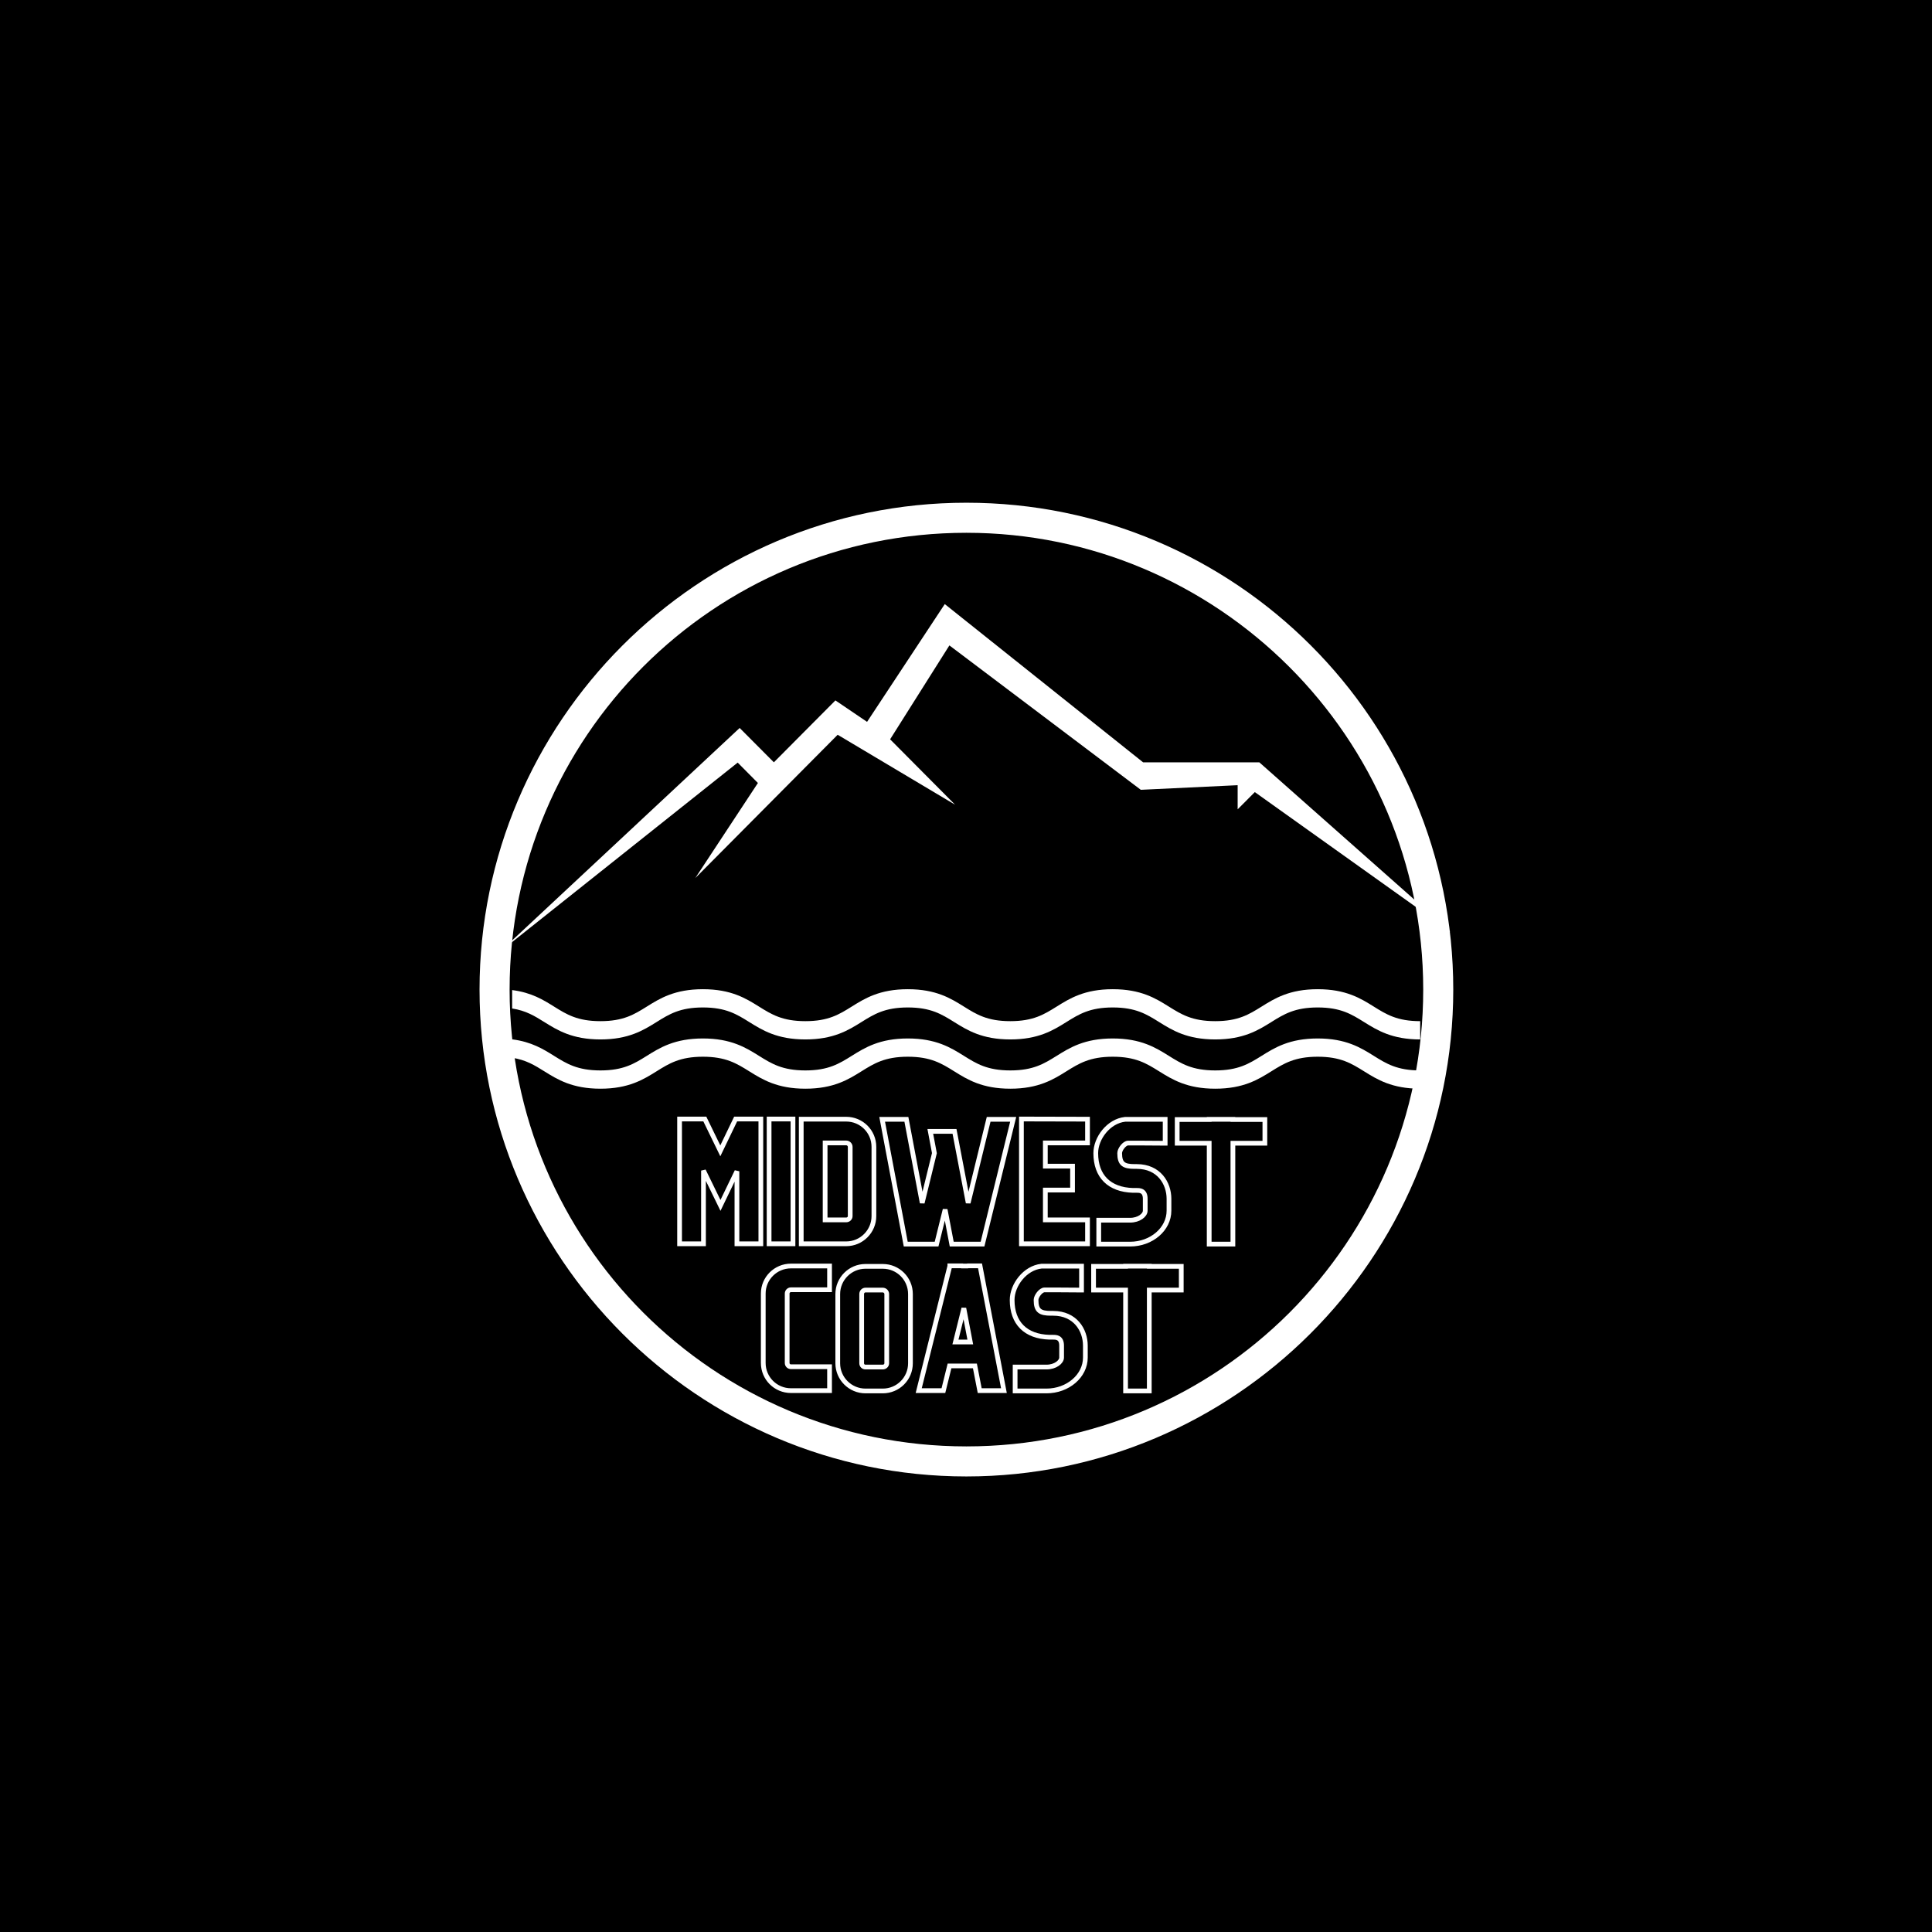
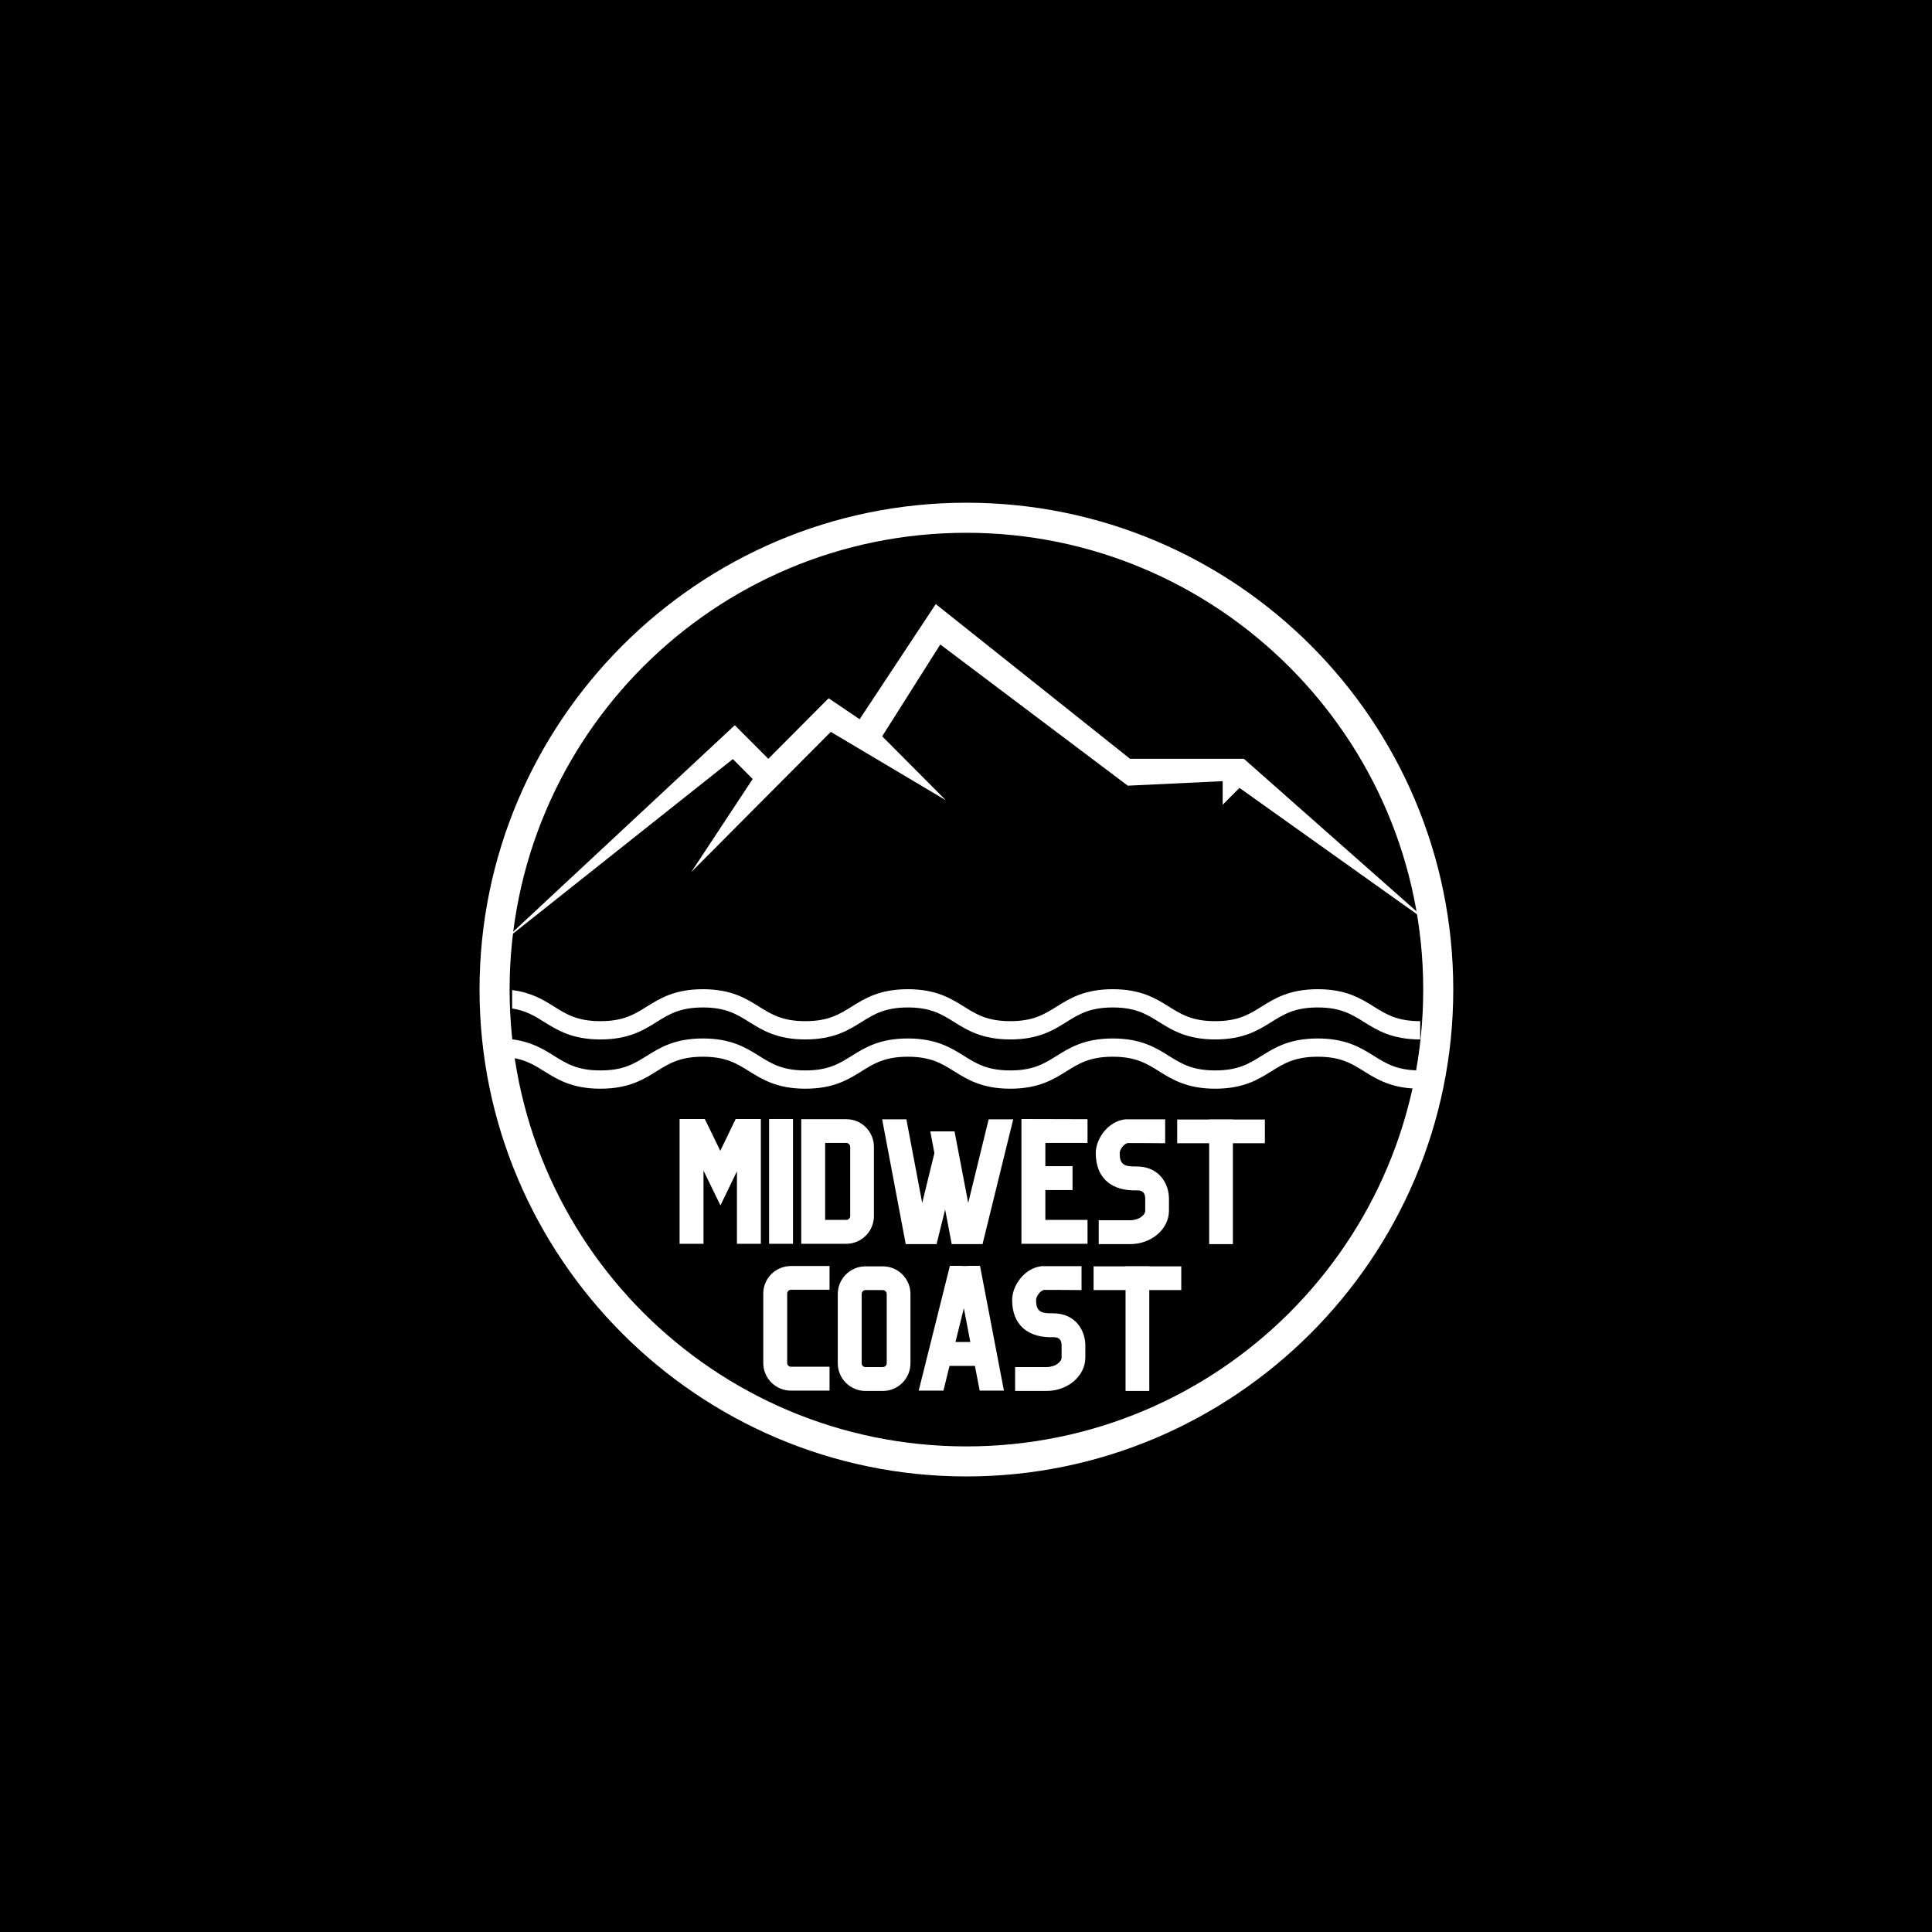
<svg xmlns="http://www.w3.org/2000/svg" width="500" zoomAndPan="magnify" viewBox="0 0 375 375" height="500" preserveAspectRatio="xMidYMid meet" version="1.0">
  <defs>
-     <clipPath id="38bb66a3a2">
+     <g />
+     <clipPath id="cecb6de922">
      <path d="M 93.078 97.578 L 282.078 97.578 L 282.078 286.578 L 93.078 286.578 Z M 93.078 97.578 " clip-rule="nonzero" />
    </clipPath>
-     <clipPath id="1d0e93807f">
-       <path d="M 97.109 117.227 L 281.609 117.227 L 281.609 184.727 L 97.109 184.727 Z M 97.109 117.227 " clip-rule="nonzero" />
-     </clipPath>
-     <clipPath id="93ebac3894">
+     <clipPath id="4ad4e9cf6b">
      <path d="M 99 201.562 L 276 201.562 L 276 211.312 L 99 211.312 Z M 99 201.562 " clip-rule="nonzero" />
    </clipPath>
-     <clipPath id="78c8357e51">
+     <clipPath id="8209aac11d">
      <path d="M 99 192 L 276 192 L 276 201.75 L 99 201.75 Z M 99 192 " clip-rule="nonzero" />
+     </clipPath>
+     <clipPath id="37d5dee5dd">
+       <path d="M 97.109 117.227 L 277.859 117.227 L 277.859 183.227 L 97.109 183.227 Z M 97.109 117.227 " clip-rule="nonzero" />
    </clipPath>
  </defs>
  <rect x="-37.5" width="450" fill="#ffffff" y="-37.5" height="450" fill-opacity="1" />
  <rect x="-37.5" width="450" fill="#000000" y="-37.5" height="450" fill-opacity="1" />
-   <g clip-path="url(#38bb66a3a2)">
+   <g clip-path="url(#cecb6de922)">
    <path fill="#ffffff" d="M 187.578 286.578 C 135.371 286.578 93.078 243.996 93.078 192.078 C 93.078 140.164 135.371 97.578 187.578 97.578 C 239.789 97.578 282.078 139.871 282.078 192.078 C 282.078 244.289 239.496 286.578 187.578 286.578 Z M 187.578 103.414 C 138.578 103.414 98.914 143.078 98.914 192.078 C 98.914 241.078 138.578 280.746 187.578 280.746 C 236.578 280.746 276.246 241.078 276.246 192.078 C 276.246 143.078 236.289 103.414 187.578 103.414 Z M 187.578 103.414 " fill-opacity="1" fill-rule="nonzero" />
  </g>
-   <g clip-path="url(#1d0e93807f)">
-     <path fill="#ffffff" d="M 97.109 184.676 L 143.566 141.297 L 150.207 147.965 L 162.152 135.949 L 168.297 140.113 L 183.379 117.254 L 221.879 147.969 L 244.434 147.969 L 281.609 180.883 L 243.559 153.746 L 240.227 157.09 L 240.227 152.406 L 221.43 153.301 L 184.277 125.273 L 172.77 143.5 L 185.383 156.195 L 162.59 142.617 L 134.949 170.441 L 147.109 151.977 L 143.184 148.02 Z M 97.109 184.676 " fill-opacity="1" fill-rule="nonzero" />
-   </g>
-   <g clip-path="url(#93ebac3894)">
+   <g clip-path="url(#4ad4e9cf6b)">
    <path fill="#ffffff" d="M 266.648 204.938 C 264.113 203.355 261.246 201.566 255.766 201.566 C 250.281 201.566 247.414 203.355 244.879 204.938 C 242.441 206.457 240.336 207.77 235.875 207.77 C 231.41 207.77 229.305 206.457 226.867 204.938 C 224.336 203.355 221.465 201.566 215.984 201.566 C 210.504 201.566 207.637 203.355 205.102 204.938 C 202.664 206.457 200.562 207.77 196.098 207.77 C 191.633 207.77 189.527 206.457 187.094 204.938 C 184.559 203.355 181.688 201.566 176.207 201.566 C 170.73 201.566 167.859 203.355 165.324 204.938 C 162.891 206.457 160.785 207.77 156.32 207.77 C 151.859 207.77 149.754 206.457 147.316 204.938 C 144.785 203.355 141.914 201.566 136.434 201.566 C 130.953 201.566 128.082 203.355 125.551 204.938 C 123.113 206.457 121.008 207.77 116.547 207.77 C 112.082 207.77 109.977 206.457 107.539 204.938 C 105.469 203.645 103.172 202.211 99.406 201.734 L 99.406 205.309 C 102.109 205.73 103.789 206.777 105.66 207.945 C 108.195 209.523 111.066 211.316 116.547 211.316 C 122.027 211.316 124.895 209.523 127.43 207.945 C 129.863 206.426 131.969 205.109 136.434 205.109 C 140.898 205.109 143 206.426 145.438 207.945 C 147.973 209.523 150.84 211.316 156.32 211.316 C 161.801 211.316 164.672 209.523 167.203 207.945 C 169.641 206.426 171.746 205.109 176.207 205.109 C 180.672 205.109 182.777 206.426 185.215 207.945 C 187.746 209.523 190.617 211.316 196.098 211.316 C 201.578 211.316 204.449 209.523 206.98 207.945 C 209.418 206.426 211.52 205.109 215.984 205.109 C 220.449 205.109 222.555 206.426 224.992 207.945 C 227.523 209.523 230.395 211.316 235.875 211.316 C 241.355 211.316 244.227 209.523 246.758 207.945 C 249.195 206.426 251.301 205.109 255.766 205.109 C 260.227 205.109 262.332 206.426 264.77 207.945 C 267.305 209.523 270.176 211.316 275.656 211.316 L 275.656 207.77 C 271.191 207.77 269.086 206.457 266.648 204.938 " fill-opacity="1" fill-rule="nonzero" />
  </g>
-   <g clip-path="url(#78c8357e51)">
+   <g clip-path="url(#8209aac11d)">
    <path fill="#ffffff" d="M 266.648 195.375 C 264.113 193.793 261.246 192.004 255.766 192.004 C 250.281 192.004 247.414 193.793 244.879 195.375 C 242.441 196.895 240.336 198.207 235.875 198.207 C 231.41 198.207 229.305 196.895 226.867 195.375 C 224.336 193.793 221.465 192.004 215.984 192.004 C 210.504 192.004 207.637 193.793 205.102 195.375 C 202.664 196.895 200.562 198.207 196.098 198.207 C 191.633 198.207 189.527 196.895 187.094 195.375 C 184.559 193.793 181.688 192.004 176.207 192.004 C 170.73 192.004 167.859 193.793 165.324 195.375 C 162.891 196.895 160.785 198.207 156.32 198.207 C 151.859 198.207 149.754 196.895 147.316 195.375 C 144.785 193.793 141.914 192.004 136.434 192.004 C 130.953 192.004 128.082 193.793 125.551 195.375 C 123.113 196.895 121.008 198.207 116.547 198.207 C 112.082 198.207 109.977 196.895 107.539 195.375 C 105.469 194.082 103.172 192.648 99.406 192.172 L 99.406 195.746 C 102.109 196.168 103.789 197.215 105.66 198.383 C 108.195 199.961 111.066 201.754 116.547 201.754 C 122.027 201.754 124.895 199.961 127.43 198.383 C 129.863 196.863 131.969 195.547 136.434 195.547 C 140.898 195.547 143 196.863 145.438 198.383 C 147.973 199.961 150.84 201.754 156.32 201.754 C 161.801 201.754 164.672 199.961 167.203 198.383 C 169.641 196.863 171.746 195.547 176.207 195.547 C 180.672 195.547 182.777 196.863 185.215 198.383 C 187.746 199.961 190.617 201.754 196.098 201.754 C 201.578 201.754 204.449 199.961 206.98 198.383 C 209.418 196.863 211.52 195.547 215.984 195.547 C 220.449 195.547 222.555 196.863 224.992 198.383 C 227.523 199.961 230.395 201.754 235.875 201.754 C 241.355 201.754 244.227 199.961 246.758 198.383 C 249.195 196.863 251.301 195.547 255.766 195.547 C 260.227 195.547 262.332 196.863 264.77 198.383 C 267.305 199.961 270.176 201.754 275.656 201.754 L 275.656 198.207 C 271.191 198.207 269.086 196.895 266.648 195.375 " fill-opacity="1" fill-rule="nonzero" />
  </g>
-   <path stroke-linecap="butt" transform="matrix(0.75, 0, 0, 0.75, 97.40798, 219.7025)" fill="none" stroke-linejoin="miter" d="M 60.508 -3.338 L 56.539 4.902 L 52.529 -3.338 L 45.998 -3.338 L 45.998 28.959 L 52.185 28.959 L 52.185 10.011 L 56.581 19.022 L 60.841 10.188 L 60.841 28.959 L 67.029 28.959 L 67.029 -3.338 Z M 75.347 -3.338 L 69.164 -3.338 L 69.164 28.959 L 75.347 28.959 Z M 89.123 -3.296 L 77.482 -3.296 L 77.482 28.959 L 89.123 28.959 C 93.091 28.959 96.289 25.72 96.289 21.792 L 96.289 3.871 C 96.289 -0.088 93.091 -3.296 89.123 -3.296 Z M 90.154 21.792 C 90.154 22.345 89.675 22.772 89.123 22.772 L 83.664 22.772 L 83.664 2.85 L 89.123 2.85 C 89.675 2.85 90.154 3.319 90.154 3.871 Z M 125.982 -3.254 L 120.69 18.376 L 117.149 -0.14 L 110.883 -0.14 L 111.946 5.496 L 108.789 18.376 L 104.696 -3.254 L 98.425 -3.254 L 104.529 29.042 L 112.508 29.042 L 114.722 20.084 L 116.43 29.042 L 124.399 29.042 L 132.336 -3.254 Z M 151.571 -3.296 L 134.466 -3.338 L 134.466 28.959 L 151.571 28.959 L 151.571 22.772 L 140.654 22.772 L 140.654 15.053 L 147.696 15.053 L 147.696 8.865 L 140.654 8.865 L 140.654 2.85 L 151.571 2.85 Z M 153.706 5.496 C 153.706 11.47 157.206 14.959 163.352 15.136 L 164.331 15.136 C 165.06 15.136 166.508 15.136 166.508 17.313 L 166.508 20.386 C 166.508 21.532 164.883 22.855 162.581 22.855 L 154.477 22.855 L 154.477 29.042 L 162.581 29.042 C 168.123 29.042 172.654 25.157 172.654 20.386 L 172.654 17.313 C 172.654 13.303 170.05 8.949 164.331 8.949 L 163.779 8.949 C 160.956 8.949 159.894 8.303 159.894 5.496 C 159.894 4.516 161.133 2.891 162.071 2.891 L 165.477 2.891 L 171.664 2.933 L 171.664 -3.254 L 161.3 -3.254 C 156.987 -2.786 153.706 1.652 153.706 5.496 Z M 174.779 -3.202 L 174.779 2.933 L 183.06 2.933 L 183.06 29.042 L 189.196 29.042 L 189.196 2.933 L 197.472 2.933 L 197.472 -3.202 L 189.196 -3.202 L 189.196 -3.254 L 183.06 -3.254 L 183.06 -3.202 Z M 174.779 -3.202 " stroke="#ffffff" stroke-width="1.227" stroke-opacity="1" stroke-miterlimit="4" />
-   <path stroke-linecap="butt" transform="matrix(0.75, 0, 0, 0.75, 97.40798, 219.7025)" fill="none" stroke-linejoin="miter" d="M 84.81 34.704 L 74.821 34.704 C 70.852 34.704 67.654 37.912 67.654 41.829 L 67.654 59.792 C 67.654 63.761 70.852 66.959 74.821 66.959 L 84.81 66.959 L 84.81 60.772 L 74.821 60.772 C 74.269 60.772 73.841 60.345 73.841 59.792 L 73.841 41.829 C 73.841 41.319 74.269 40.85 74.821 40.85 L 84.81 40.85 Z M 98.581 34.798 L 94.102 34.798 C 90.175 34.798 86.935 37.996 86.935 41.964 L 86.935 59.876 C 86.935 63.845 90.175 67.042 94.102 67.042 L 98.581 67.042 C 102.55 67.042 105.748 63.845 105.748 59.876 L 105.748 41.964 C 105.748 37.996 102.55 34.798 98.581 34.798 Z M 99.612 59.876 C 99.612 60.428 99.133 60.855 98.581 60.855 L 94.102 60.855 C 93.55 60.855 93.123 60.428 93.123 59.876 L 93.123 41.964 C 93.123 41.402 93.55 40.933 94.102 40.933 L 98.581 40.933 C 99.133 40.933 99.612 41.402 99.612 41.964 Z M 115.857 60.563 L 122.43 60.563 L 123.67 66.959 L 129.94 66.959 L 123.753 34.662 L 120.597 34.662 L 120.503 34.704 L 119.138 34.704 L 119.097 34.662 L 115.94 34.662 L 115.94 34.704 L 107.883 66.959 L 114.274 66.959 Z M 119.565 45.626 L 121.232 54.376 L 117.388 54.376 Z M 132.065 43.496 C 132.065 49.47 135.565 52.959 141.711 53.136 L 142.69 53.136 C 143.42 53.136 144.867 53.136 144.867 55.313 L 144.867 58.386 C 144.867 59.532 143.242 60.855 140.94 60.855 L 132.836 60.855 L 132.836 67.042 L 140.94 67.042 C 146.482 67.042 151.013 63.157 151.013 58.386 L 151.013 55.313 C 151.013 51.303 148.409 46.949 142.69 46.949 L 142.138 46.949 C 139.315 46.949 138.253 46.303 138.253 43.496 C 138.253 42.516 139.492 40.891 140.43 40.891 L 143.836 40.891 L 150.024 40.933 L 150.024 34.746 L 139.659 34.746 C 135.347 35.214 132.065 39.652 132.065 43.496 Z M 153.138 34.798 L 153.138 40.933 L 161.42 40.933 L 161.42 67.042 L 167.555 67.042 L 167.555 40.933 L 175.831 40.933 L 175.831 34.798 L 167.555 34.798 L 167.555 34.746 L 161.42 34.746 L 161.42 34.798 Z M 153.138 34.798 " stroke="#ffffff" stroke-width="1.227" stroke-opacity="1" stroke-miterlimit="4" />
+   <g fill="#ffffff" fill-opacity="1">
+     <g transform="translate(131.908, 241.4526)">
+       <g>
+         <path d="M 10.879 -24.254 L 7.902 -18.078 L 4.895 -24.254 L 0 -24.254 L 0 -0.031 L 4.641 -0.031 L 4.641 -14.238 L 7.934 -7.488 L 11.133 -14.109 L 11.133 -0.031 L 15.773 -0.031 L 15.773 -24.254 Z M 10.879 -24.254 " />
+       </g>
+     </g>
+   </g>
+   <g fill="#ffffff" fill-opacity="1">
+     <g transform="translate(149.2797, 241.4526)">
+       <g>
+         <path d="M 4.641 -24.254 L 0 -24.254 L 0 -0.031 L 4.641 -0.031 Z M 4.641 -24.254 " />
+       </g>
+     </g>
+   </g>
+   <g fill="#ffffff" fill-opacity="1">
+     <g transform="translate(155.5182, 241.4526)">
+       <g>
+         <path d="M 8.734 -24.219 L 0 -24.219 L 0 -0.031 L 8.734 -0.031 C 11.711 -0.031 14.109 -2.465 14.109 -5.406 L 14.109 -18.844 C 14.109 -21.82 11.711 -24.219 8.734 -24.219 Z M 9.504 -5.406 C 9.504 -4.992 9.152 -4.672 8.734 -4.672 L 4.641 -4.672 L 4.641 -19.613 L 8.734 -19.613 C 9.152 -19.613 9.504 -19.262 9.504 -18.844 Z M 9.504 -5.406 " />
+       </g>
+     </g>
+   </g>
+   <g fill="#ffffff" fill-opacity="1">
+     <g transform="translate(171.2263, 241.4526)">
+       <g>
+         <path d="M 20.668 -24.188 L 16.703 -7.965 L 14.047 -21.852 L 9.344 -21.852 L 10.141 -17.629 L 7.773 -7.965 L 4.703 -24.188 L 0 -24.188 L 4.574 0.031 L 10.559 0.031 L 12.223 -6.688 L 13.5 0.031 L 19.484 0.031 L 25.438 -24.188 Z M 20.668 -24.188 " />
+       </g>
+     </g>
+   </g>
+   <g fill="#ffffff" fill-opacity="1">
+     <g transform="translate(198.2597, 241.4526)">
+       <g>
+         <path d="M 12.828 -24.219 L 0 -24.254 L 0 -0.031 L 12.828 -0.031 L 12.828 -4.672 L 4.641 -4.672 L 4.641 -10.461 L 9.918 -10.461 L 9.918 -15.102 L 4.641 -15.102 L 4.641 -19.613 L 12.828 -19.613 Z M 12.828 -24.219 " />
+       </g>
+     </g>
+   </g>
+   <g fill="#ffffff" fill-opacity="1">
+     <g transform="translate(212.6881, 241.4526)">
+       <g>
+         <path d="M 0 -17.629 C 0 -13.148 2.625 -10.527 7.23 -10.398 L 7.965 -10.398 C 8.512 -10.398 9.598 -10.398 9.598 -8.766 L 9.598 -6.465 C 9.598 -5.598 8.383 -4.605 6.656 -4.605 L 0.574 -4.605 L 0.574 0.031 L 6.656 0.031 C 10.812 0.031 14.207 -2.879 14.207 -6.465 L 14.207 -8.766 C 14.207 -11.773 12.254 -15.039 7.965 -15.039 L 7.551 -15.039 C 5.438 -15.039 4.641 -15.516 4.641 -17.629 C 4.641 -18.363 5.566 -19.582 6.27 -19.582 L 8.832 -19.582 L 13.469 -19.551 L 13.469 -24.188 L 5.695 -24.188 C 2.465 -23.836 0 -20.508 0 -17.629 Z M 0 -17.629 " />
+       </g>
+     </g>
+   </g>
+   <g fill="#ffffff" fill-opacity="1">
+     <g transform="translate(228.4922, 241.4526)">
+       <g>
+         <path d="M 0 -24.156 L 0 -19.551 L 6.207 -19.551 L 6.207 0.031 L 10.812 0.031 L 10.812 -19.551 L 17.02 -19.551 L 17.02 -24.156 L 10.812 -24.156 L 10.812 -24.188 L 6.207 -24.188 L 6.207 -24.156 Z M 0 -24.156 " />
+       </g>
+     </g>
+   </g>
+   <g fill="#ffffff" fill-opacity="1">
+     <g transform="translate(148.1502, 269.9526)">
+       <g>
+         <path d="M 12.863 -24.219 L 5.375 -24.219 C 2.398 -24.219 0 -21.82 0 -18.879 L 0 -5.406 C 0 -2.43 2.398 -0.031 5.375 -0.031 L 12.863 -0.031 L 12.863 -4.672 L 5.375 -4.672 C 4.961 -4.672 4.641 -4.992 4.641 -5.406 L 4.641 -18.879 C 4.641 -19.262 4.961 -19.613 5.375 -19.613 L 12.863 -19.613 Z M 12.863 -24.219 " />
+       </g>
+     </g>
+   </g>
+   <g fill="#ffffff" fill-opacity="1">
+     <g transform="translate(162.6106, 269.9526)">
+       <g>
+         <path d="M 8.734 -24.156 L 5.375 -24.156 C 2.43 -24.156 0 -21.758 0 -18.781 L 0 -5.344 C 0 -2.367 2.43 0.031 5.375 0.031 L 8.734 0.031 C 11.711 0.031 14.109 -2.367 14.109 -5.344 L 14.109 -18.781 C 14.109 -21.758 11.711 -24.156 8.734 -24.156 Z M 9.504 -5.344 C 9.504 -4.926 9.152 -4.605 8.734 -4.605 L 5.375 -4.605 C 4.961 -4.605 4.641 -4.926 4.641 -5.344 L 4.641 -18.781 C 4.641 -19.195 4.961 -19.551 5.375 -19.551 L 8.734 -19.551 C 9.152 -19.551 9.504 -19.195 9.504 -18.781 Z M 9.504 -5.344 " />
+       </g>
+     </g>
+   </g>
+   <g fill="#ffffff" fill-opacity="1">
+     <g transform="translate(178.3187, 269.9526)">
+       <g>
+         <path d="M 5.984 -4.832 L 10.91 -4.832 L 11.84 -0.031 L 16.543 -0.031 L 11.902 -24.254 L 9.535 -24.254 L 9.469 -24.219 L 8.445 -24.219 L 8.414 -24.254 L 6.047 -24.254 L 6.047 -24.219 L 0 -0.031 L 4.801 -0.031 Z M 8.766 -16.031 L 10.016 -9.469 L 7.137 -9.469 Z M 8.766 -16.031 " />
+       </g>
+     </g>
+   </g>
+   <g fill="#ffffff" fill-opacity="1">
+     <g transform="translate(196.4583, 269.9526)">
+       <g>
+         <path d="M 0 -17.629 C 0 -13.148 2.625 -10.527 7.23 -10.398 L 7.965 -10.398 C 8.512 -10.398 9.598 -10.398 9.598 -8.766 L 9.598 -6.465 C 9.598 -5.598 8.383 -4.605 6.656 -4.605 L 0.574 -4.605 L 0.574 0.031 L 6.656 0.031 C 10.812 0.031 14.207 -2.879 14.207 -6.465 L 14.207 -8.766 C 14.207 -11.773 12.254 -15.039 7.965 -15.039 L 7.551 -15.039 C 5.438 -15.039 4.641 -15.516 4.641 -17.629 C 4.641 -18.363 5.566 -19.582 6.27 -19.582 L 8.832 -19.582 L 13.469 -19.551 L 13.469 -24.188 L 5.695 -24.188 C 2.465 -23.836 0 -20.508 0 -17.629 Z M 0 -17.629 " />
+       </g>
+     </g>
+   </g>
+   <g fill="#ffffff" fill-opacity="1">
+     <g transform="translate(212.2624, 269.9526)">
+       <g>
+         <path d="M 0 -24.156 L 0 -19.551 L 6.207 -19.551 L 6.207 0.031 L 10.812 0.031 L 10.812 -19.551 L 17.02 -19.551 L 17.02 -24.156 L 10.812 -24.156 L 10.812 -24.188 L 6.207 -24.188 L 6.207 -24.156 Z M 0 -24.156 " />
+       </g>
+     </g>
+   </g>
+   <g clip-path="url(#37d5dee5dd)">
+     <path fill="#ffffff" d="M 97.109 183.176 L 142.621 140.762 L 149.129 147.285 L 160.832 135.531 L 166.852 139.602 L 181.629 117.254 L 219.344 147.285 L 241.441 147.285 L 277.859 179.469 L 240.582 152.934 L 237.32 156.203 L 237.32 151.625 L 218.902 152.5 L 182.508 125.094 L 171.234 142.914 L 183.59 155.332 L 161.258 142.055 L 134.18 169.262 L 146.094 151.203 L 142.246 147.336 Z M 97.109 183.176 " fill-opacity="1" fill-rule="nonzero" />
+   </g>
</svg>
